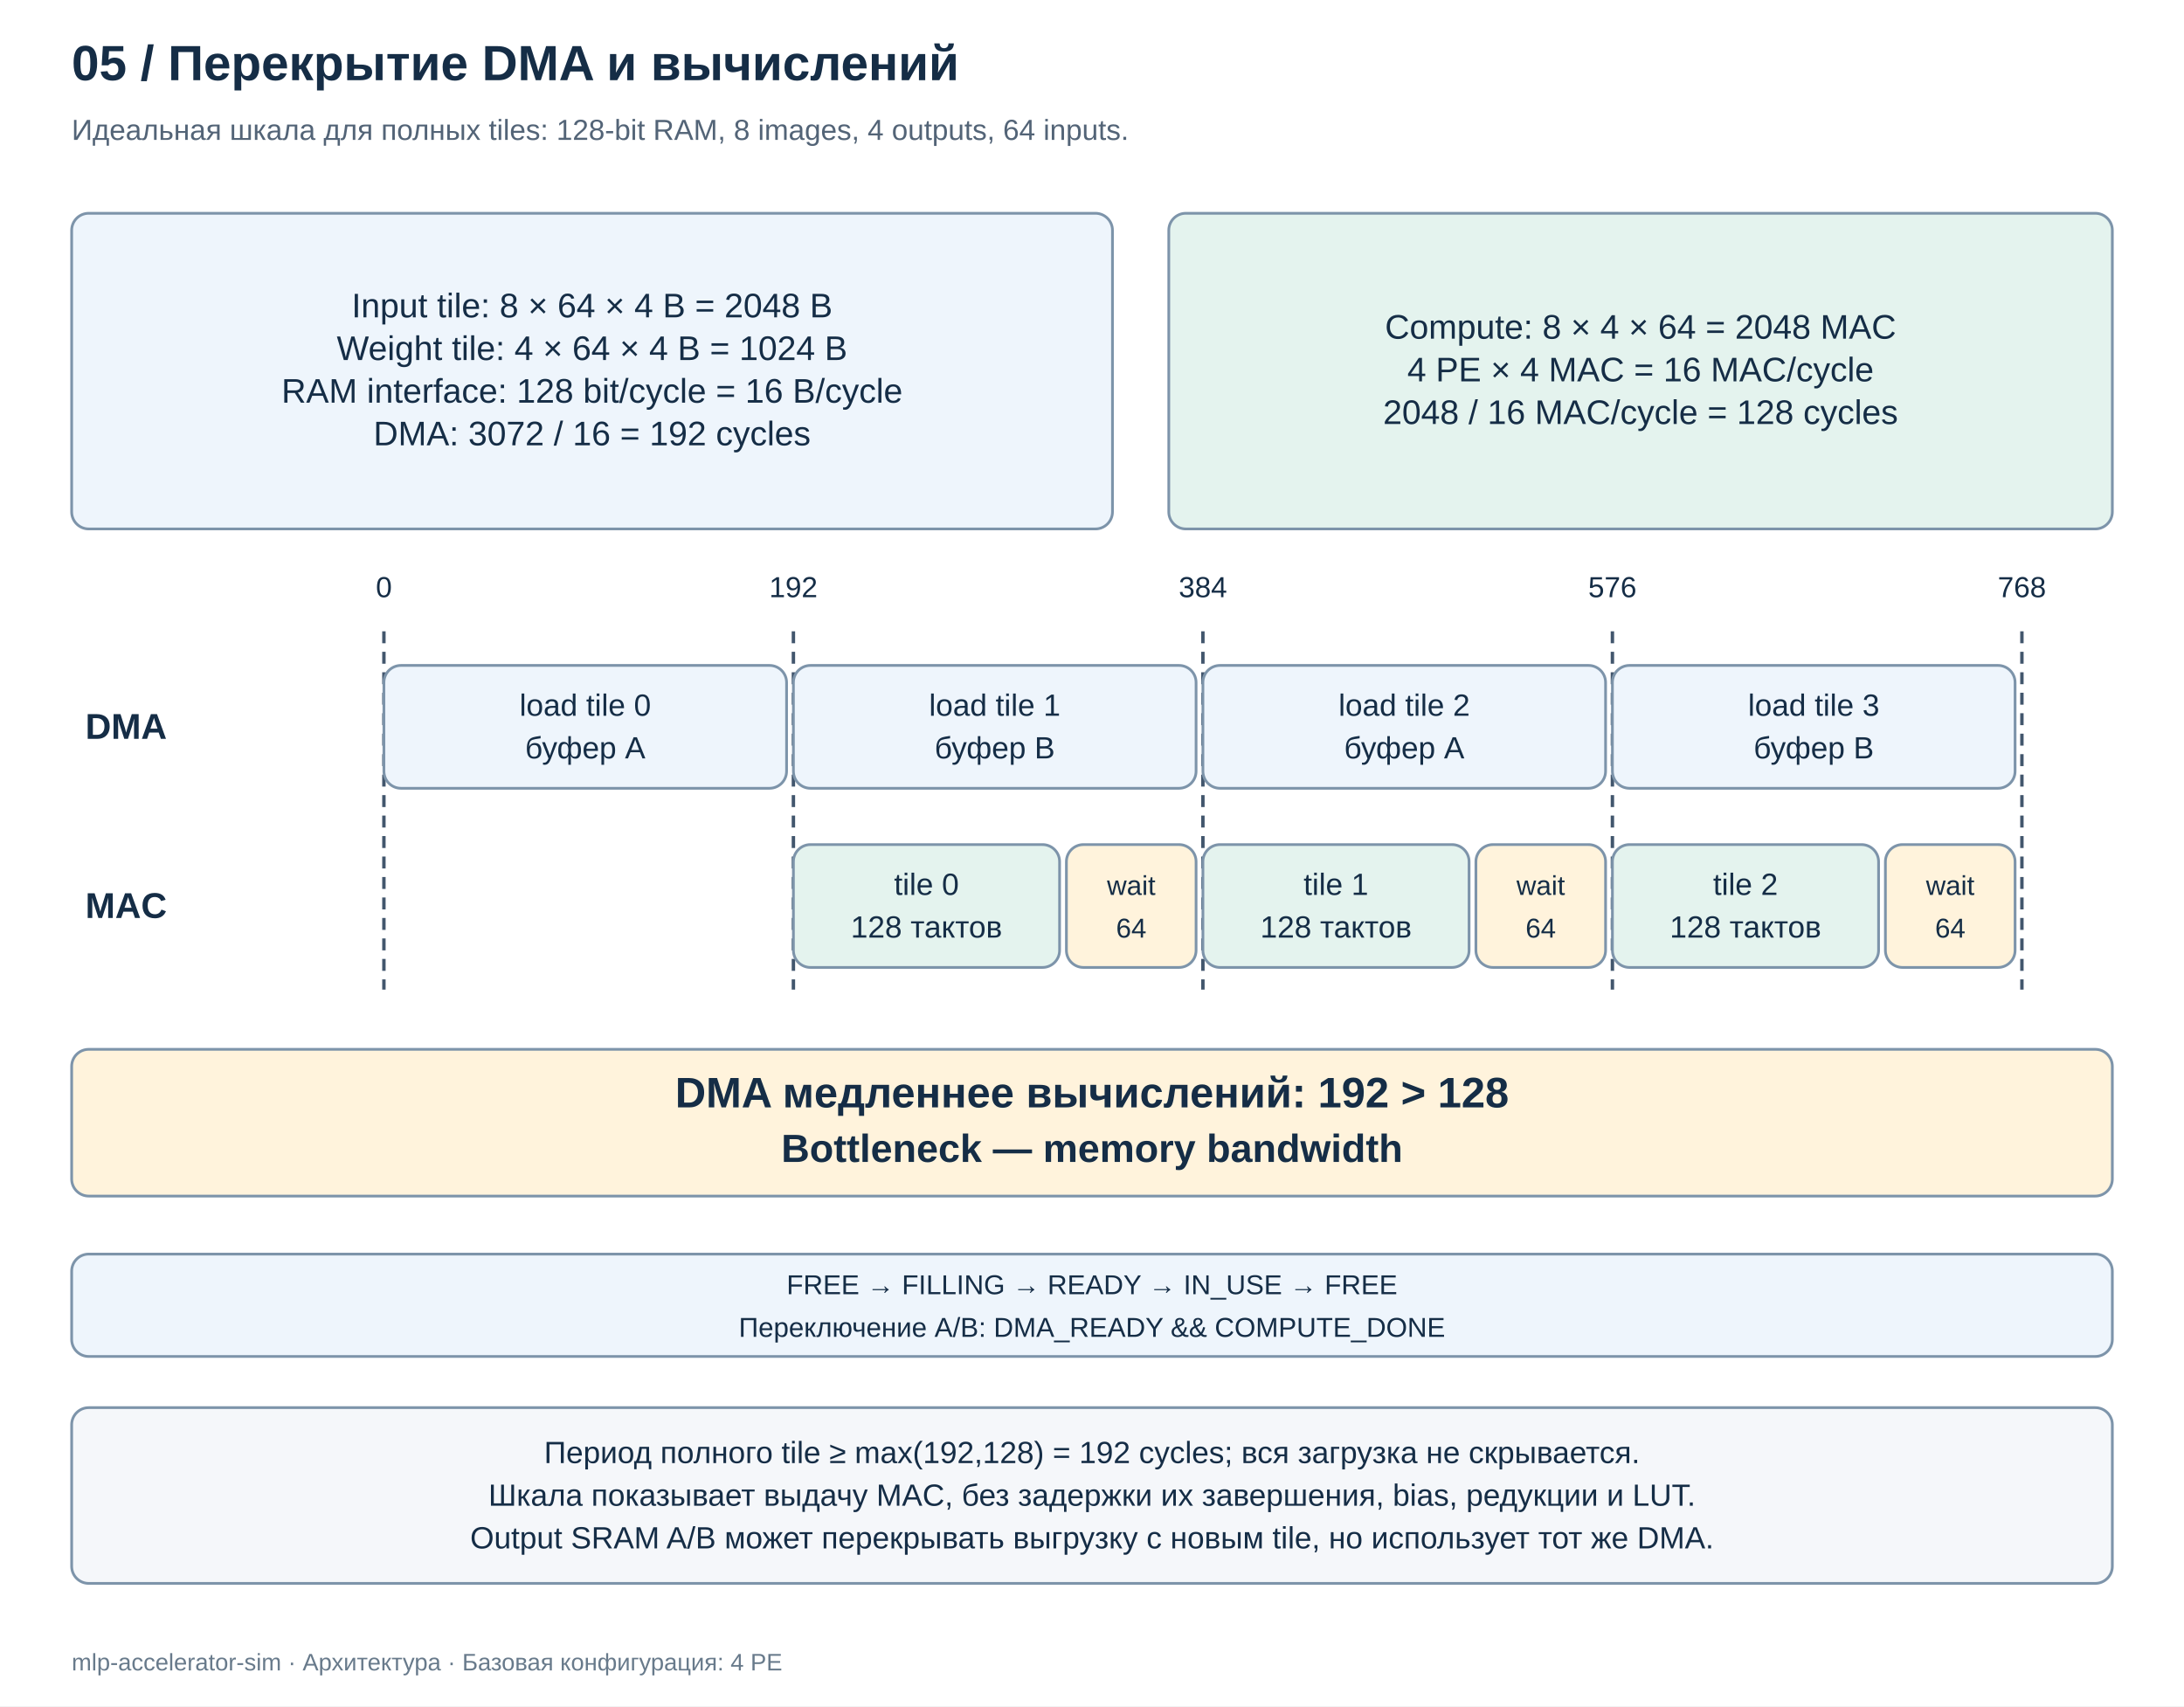
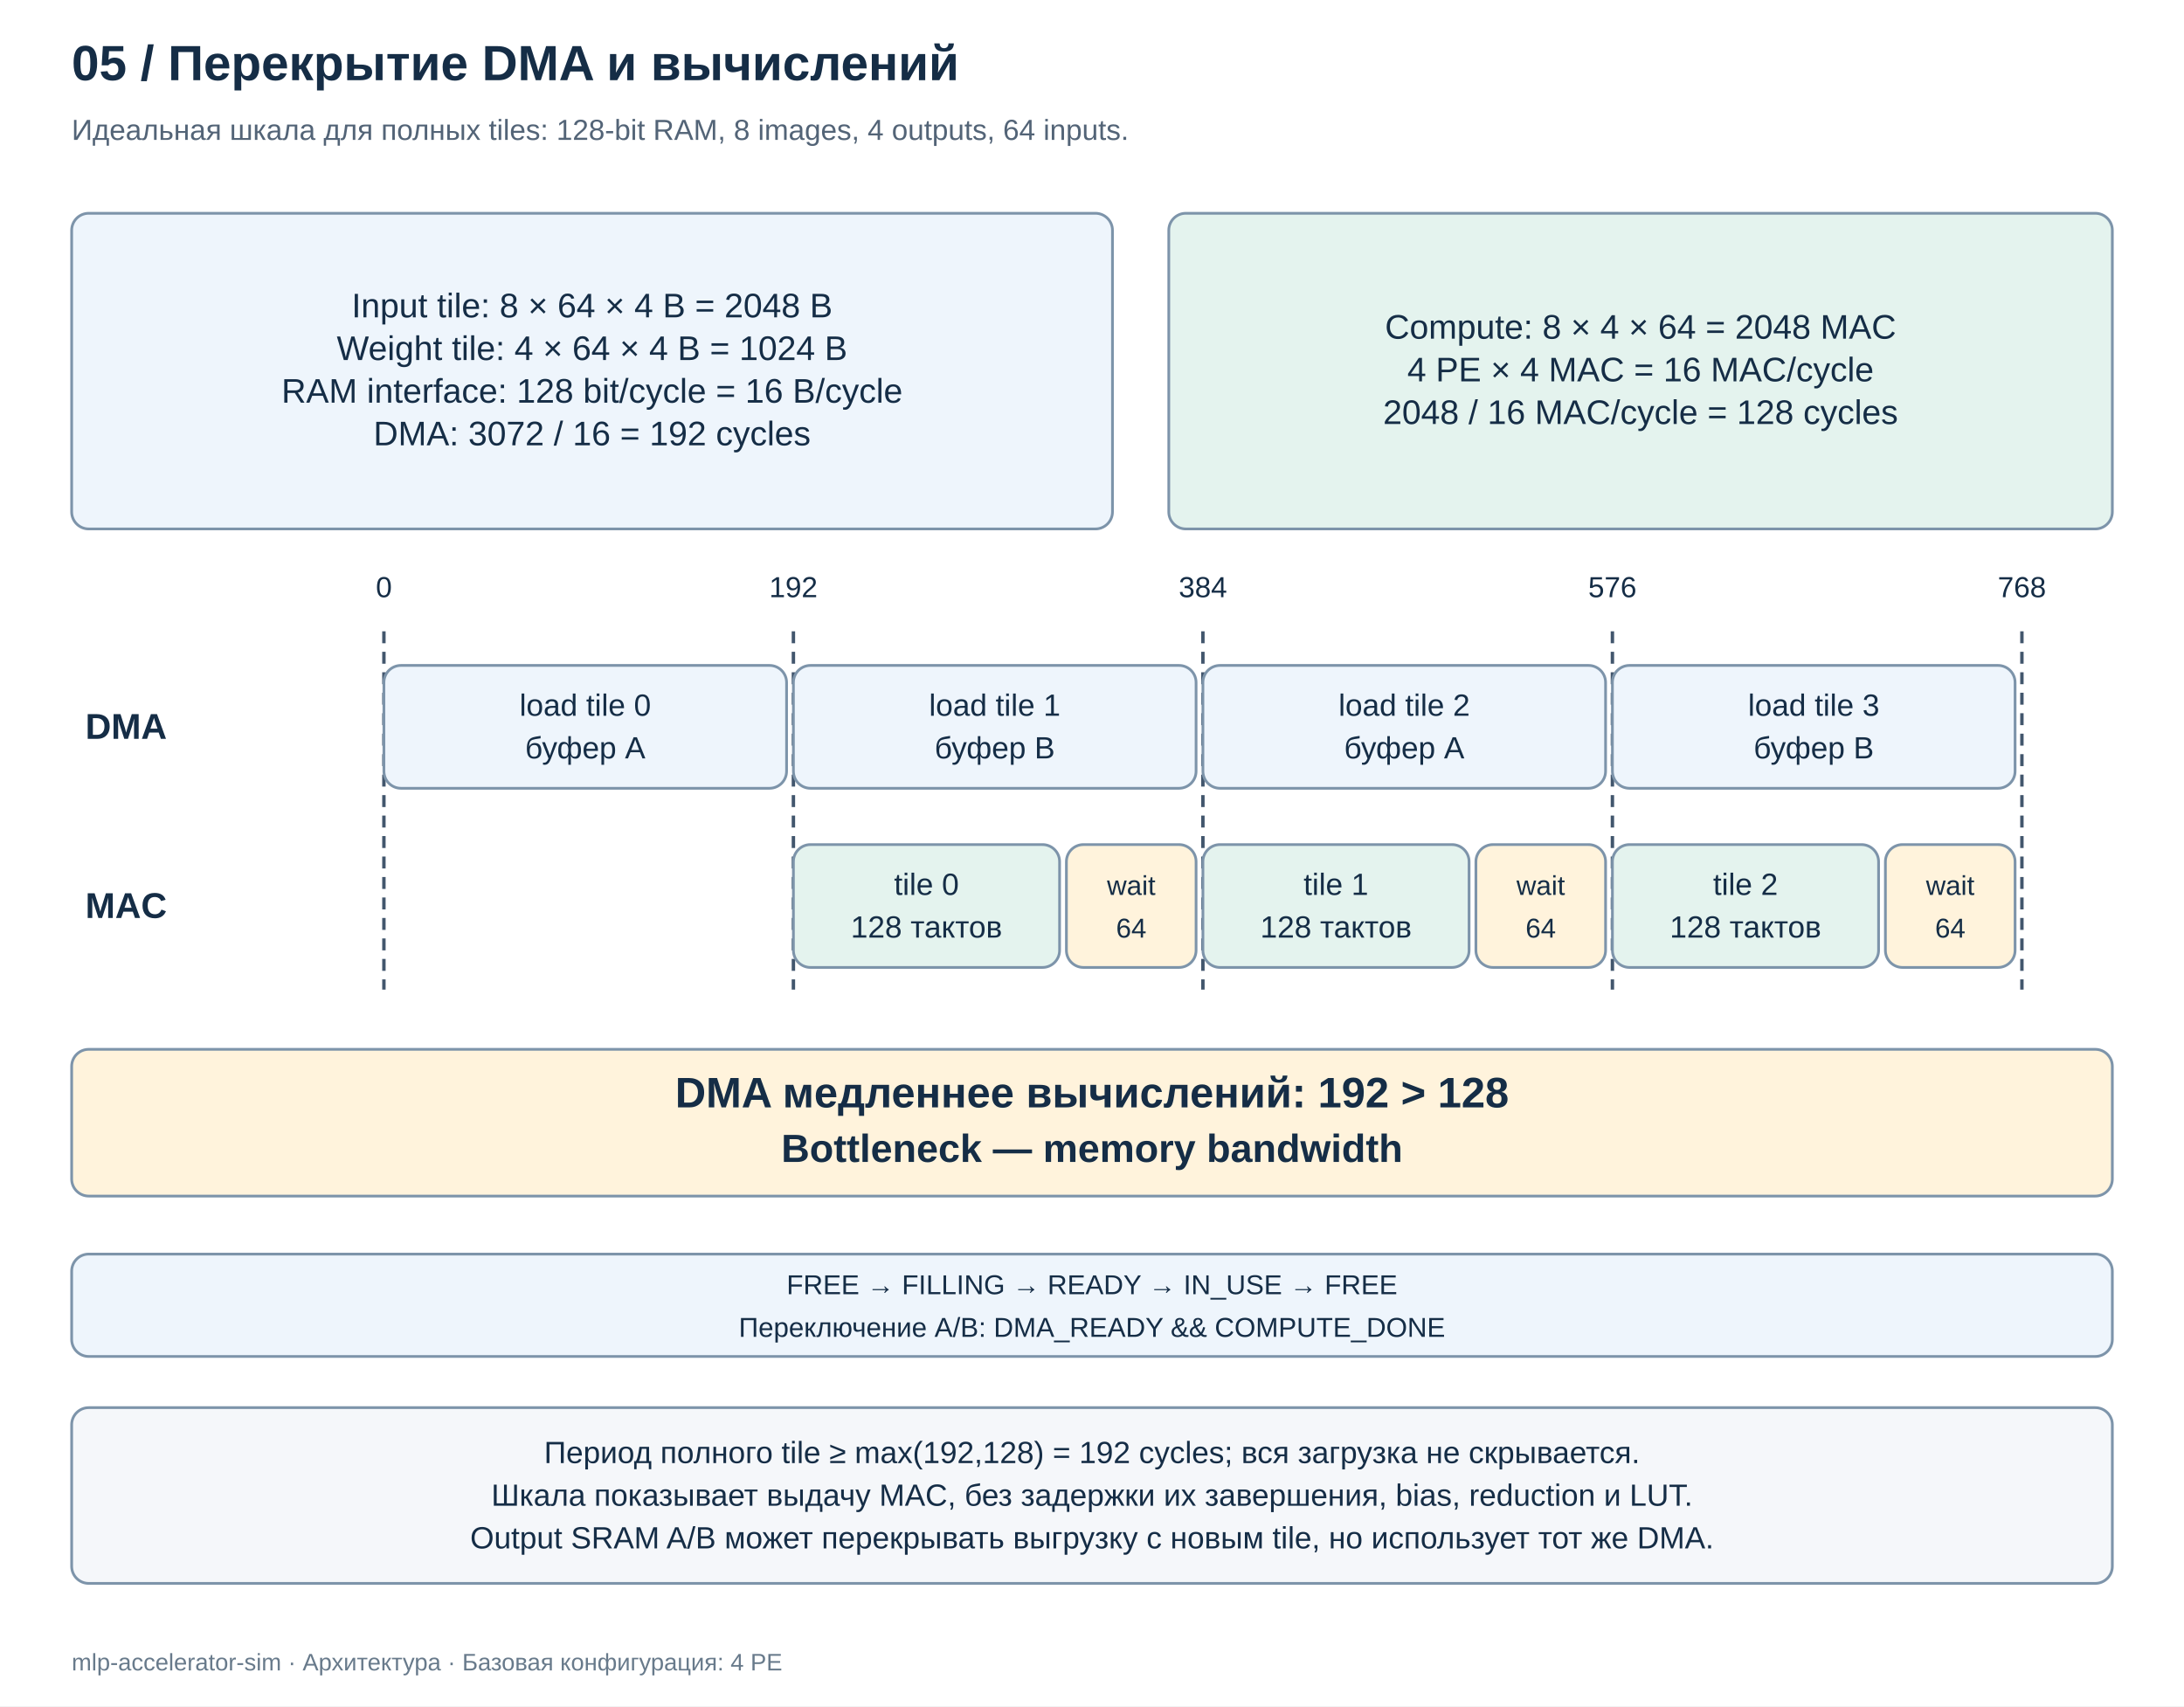
<svg xmlns="http://www.w3.org/2000/svg" width="1280" height="1000" viewBox="0 0 1280 1000" role="img">
  <defs>
    <marker id="arrow" viewBox="0 0 10 10" refX="9" refY="5" markerWidth="8" markerHeight="8" orient="auto-start-reverse">
      <path d="M0 0 L10 5 L0 10 Z" fill="#42566d" />
    </marker>
  </defs>
  <rect width="1280" height="1000" fill="white" />
  <text x="42" y="47" font-family="Segoe UI,Arial,sans-serif" font-size="29" fill="#152d46" text-anchor="start" font-weight="600">05 / Перекрытие DMA и вычислений</text>
  <text x="42" y="82" font-family="Segoe UI,Arial,sans-serif" font-size="17" fill="#536477" text-anchor="start">Идеальная шкала для полных tiles: 128-bit RAM, 8 images, 4 outputs, 64 inputs.</text>
  <rect x="42" y="125" width="610" height="185" rx="10" fill="#eef5fc" stroke="#7d94aa" stroke-width="1.6" />
  <text x="347.0" y="186.0" font-family="Segoe UI,Arial,sans-serif" font-size="20" fill="#152d46" text-anchor="middle">Input tile: 8 × 64 × 4 B = 2048 B</text>
  <text x="347.0" y="211.0" font-family="Segoe UI,Arial,sans-serif" font-size="20" fill="#152d46" text-anchor="middle">Weight tile: 4 × 64 × 4 B = 1024 B</text>
  <text x="347.0" y="236.0" font-family="Segoe UI,Arial,sans-serif" font-size="20" fill="#152d46" text-anchor="middle">RAM interface: 128 bit/cycle = 16 B/cycle</text>
  <text x="347.0" y="261.0" font-family="Segoe UI,Arial,sans-serif" font-size="20" fill="#152d46" text-anchor="middle">DMA: 3072 / 16 = 192 cycles</text>
  <rect x="685" y="125" width="553" height="185" rx="10" fill="#e4f3ee" stroke="#7d94aa" stroke-width="1.6" />
  <text x="961.5" y="198.5" font-family="Segoe UI,Arial,sans-serif" font-size="20" fill="#152d46" text-anchor="middle">Compute: 8 × 4 × 64 = 2048 MAC</text>
  <text x="961.5" y="223.5" font-family="Segoe UI,Arial,sans-serif" font-size="20" fill="#152d46" text-anchor="middle">4 PE × 4 MAC = 16 MAC/cycle</text>
  <text x="961.5" y="248.5" font-family="Segoe UI,Arial,sans-serif" font-size="20" fill="#152d46" text-anchor="middle">2048 / 16 MAC/cycle = 128 cycles</text>
  <polyline points="225.0,370 225.0,580" fill="none" stroke="#42566d" stroke-width="2" stroke-dasharray="7 5" />
  <text x="225.0" y="350" font-family="Segoe UI,Arial,sans-serif" font-size="17" fill="#152d46" text-anchor="middle">0</text>
  <polyline points="465.0,370 465.0,580" fill="none" stroke="#42566d" stroke-width="2" stroke-dasharray="7 5" />
  <text x="465.0" y="350" font-family="Segoe UI,Arial,sans-serif" font-size="17" fill="#152d46" text-anchor="middle">192</text>
  <polyline points="705.0,370 705.0,580" fill="none" stroke="#42566d" stroke-width="2" stroke-dasharray="7 5" />
  <text x="705.0" y="350" font-family="Segoe UI,Arial,sans-serif" font-size="17" fill="#152d46" text-anchor="middle">384</text>
  <polyline points="945.0,370 945.0,580" fill="none" stroke="#42566d" stroke-width="2" stroke-dasharray="7 5" />
  <text x="945.0" y="350" font-family="Segoe UI,Arial,sans-serif" font-size="17" fill="#152d46" text-anchor="middle">576</text>
  <polyline points="1185.0,370 1185.0,580" fill="none" stroke="#42566d" stroke-width="2" stroke-dasharray="7 5" />
  <text x="1185.0" y="350" font-family="Segoe UI,Arial,sans-serif" font-size="17" fill="#152d46" text-anchor="middle">768</text>
  <text x="50" y="433" font-family="Segoe UI,Arial,sans-serif" font-size="21" fill="#152d46" text-anchor="start" font-weight="600">DMA</text>
  <text x="50" y="538" font-family="Segoe UI,Arial,sans-serif" font-size="21" fill="#152d46" text-anchor="start" font-weight="600">MAC</text>
  <rect x="225.0" y="390" width="236.0" height="72" rx="10" fill="#eef5fc" stroke="#7d94aa" stroke-width="1.6" />
  <text x="343.0" y="419.5" font-family="Segoe UI,Arial,sans-serif" font-size="18" fill="#152d46" text-anchor="middle">load tile 0</text>
  <text x="343.0" y="444.5" font-family="Segoe UI,Arial,sans-serif" font-size="18" fill="#152d46" text-anchor="middle">буфер A</text>
  <rect x="465.0" y="390" width="236.0" height="72" rx="10" fill="#eef5fc" stroke="#7d94aa" stroke-width="1.6" />
  <text x="583.0" y="419.5" font-family="Segoe UI,Arial,sans-serif" font-size="18" fill="#152d46" text-anchor="middle">load tile 1</text>
  <text x="583.0" y="444.5" font-family="Segoe UI,Arial,sans-serif" font-size="18" fill="#152d46" text-anchor="middle">буфер B</text>
  <rect x="705.0" y="390" width="236.0" height="72" rx="10" fill="#eef5fc" stroke="#7d94aa" stroke-width="1.6" />
  <text x="823.0" y="419.5" font-family="Segoe UI,Arial,sans-serif" font-size="18" fill="#152d46" text-anchor="middle">load tile 2</text>
  <text x="823.0" y="444.5" font-family="Segoe UI,Arial,sans-serif" font-size="18" fill="#152d46" text-anchor="middle">буфер A</text>
  <rect x="945.0" y="390" width="236.0" height="72" rx="10" fill="#eef5fc" stroke="#7d94aa" stroke-width="1.6" />
  <text x="1063.0" y="419.5" font-family="Segoe UI,Arial,sans-serif" font-size="18" fill="#152d46" text-anchor="middle">load tile 3</text>
  <text x="1063.0" y="444.5" font-family="Segoe UI,Arial,sans-serif" font-size="18" fill="#152d46" text-anchor="middle">буфер B</text>
  <rect x="465.0" y="495" width="156.0" height="72" rx="10" fill="#e4f3ee" stroke="#7d94aa" stroke-width="1.6" />
  <text x="543.0" y="524.5" font-family="Segoe UI,Arial,sans-serif" font-size="18" fill="#152d46" text-anchor="middle">tile 0</text>
  <text x="543.0" y="549.5" font-family="Segoe UI,Arial,sans-serif" font-size="18" fill="#152d46" text-anchor="middle">128 тактов</text>
  <rect x="625.0" y="495" width="76.0" height="72" rx="10" fill="#fff3dc" stroke="#7d94aa" stroke-width="1.6" />
  <text x="663.0" y="524.5" font-family="Segoe UI,Arial,sans-serif" font-size="16" fill="#152d46" text-anchor="middle">wait</text>
  <text x="663.0" y="549.5" font-family="Segoe UI,Arial,sans-serif" font-size="16" fill="#152d46" text-anchor="middle">64</text>
  <rect x="705.0" y="495" width="156.0" height="72" rx="10" fill="#e4f3ee" stroke="#7d94aa" stroke-width="1.6" />
  <text x="783.0" y="524.5" font-family="Segoe UI,Arial,sans-serif" font-size="18" fill="#152d46" text-anchor="middle">tile 1</text>
  <text x="783.0" y="549.5" font-family="Segoe UI,Arial,sans-serif" font-size="18" fill="#152d46" text-anchor="middle">128 тактов</text>
  <rect x="865.0" y="495" width="76.0" height="72" rx="10" fill="#fff3dc" stroke="#7d94aa" stroke-width="1.6" />
  <text x="903.0" y="524.5" font-family="Segoe UI,Arial,sans-serif" font-size="16" fill="#152d46" text-anchor="middle">wait</text>
  <text x="903.0" y="549.5" font-family="Segoe UI,Arial,sans-serif" font-size="16" fill="#152d46" text-anchor="middle">64</text>
  <rect x="945.0" y="495" width="156.0" height="72" rx="10" fill="#e4f3ee" stroke="#7d94aa" stroke-width="1.6" />
  <text x="1023.0" y="524.5" font-family="Segoe UI,Arial,sans-serif" font-size="18" fill="#152d46" text-anchor="middle">tile 2</text>
  <text x="1023.0" y="549.5" font-family="Segoe UI,Arial,sans-serif" font-size="18" fill="#152d46" text-anchor="middle">128 тактов</text>
  <rect x="1105.0" y="495" width="76.0" height="72" rx="10" fill="#fff3dc" stroke="#7d94aa" stroke-width="1.6" />
  <text x="1143.0" y="524.5" font-family="Segoe UI,Arial,sans-serif" font-size="16" fill="#152d46" text-anchor="middle">wait</text>
  <text x="1143.0" y="549.5" font-family="Segoe UI,Arial,sans-serif" font-size="16" fill="#152d46" text-anchor="middle">64</text>
  <rect x="42" y="615" width="1196" height="86" rx="10" fill="#fff3dc" stroke="#7d94aa" stroke-width="1.6" />
  <text x="640" y="649" font-family="Segoe UI,Arial,sans-serif" font-size="25" fill="#152d46" text-anchor="middle" font-weight="600">DMA медленнее вычислений: 192 &gt; 128</text>
  <text x="640" y="681" font-family="Segoe UI,Arial,sans-serif" font-size="23" fill="#152d46" text-anchor="middle" font-weight="600">Bottleneck — memory bandwidth</text>
  <rect x="42" y="735" width="1196" height="60" rx="10" fill="#eef5fc" stroke="#7d94aa" stroke-width="1.6" />
  <text x="640.0" y="758.5" font-family="Segoe UI,Arial,sans-serif" font-size="16" fill="#152d46" text-anchor="middle">FREE → FILLING → READY → IN_USE → FREE</text>
  <text x="640.0" y="783.5" font-family="Segoe UI,Arial,sans-serif" font-size="16" fill="#152d46" text-anchor="middle">Переключение A/B: DMA_READY &amp;&amp; COMPUTE_DONE</text>
  <rect x="42" y="825" width="1196" height="103" rx="10" fill="#f5f7fa" stroke="#7d94aa" stroke-width="1.6" />
  <text x="640.0" y="857.5" font-family="Segoe UI,Arial,sans-serif" font-size="18" fill="#152d46" text-anchor="middle">Период полного tile ≥ max(192,128) = 192 cycles; вся загрузка не скрывается.</text>
-   <text x="640.0" y="882.5" font-family="Segoe UI,Arial,sans-serif" font-size="18" fill="#152d46" text-anchor="middle">Шкала показывает выдачу MAC, без задержки их завершения, bias, редукции и LUT.</text>
+   <text x="640.0" y="882.5" font-family="Segoe UI,Arial,sans-serif" font-size="18" fill="#152d46" text-anchor="middle">Шкала показывает выдачу MAC, без задержки их завершения, bias, reduction и LUT.</text>
  <text x="640.0" y="907.5" font-family="Segoe UI,Arial,sans-serif" font-size="18" fill="#152d46" text-anchor="middle">Output SRAM A/B может перекрывать выгрузку с новым tile, но использует тот же DMA.</text>
  <text x="42" y="979" font-family="Segoe UI,Arial,sans-serif" font-size="14" fill="#687a8b" text-anchor="start">mlp-accelerator-sim · Архитектура · Базовая конфигурация: 4 PE</text>
</svg>
